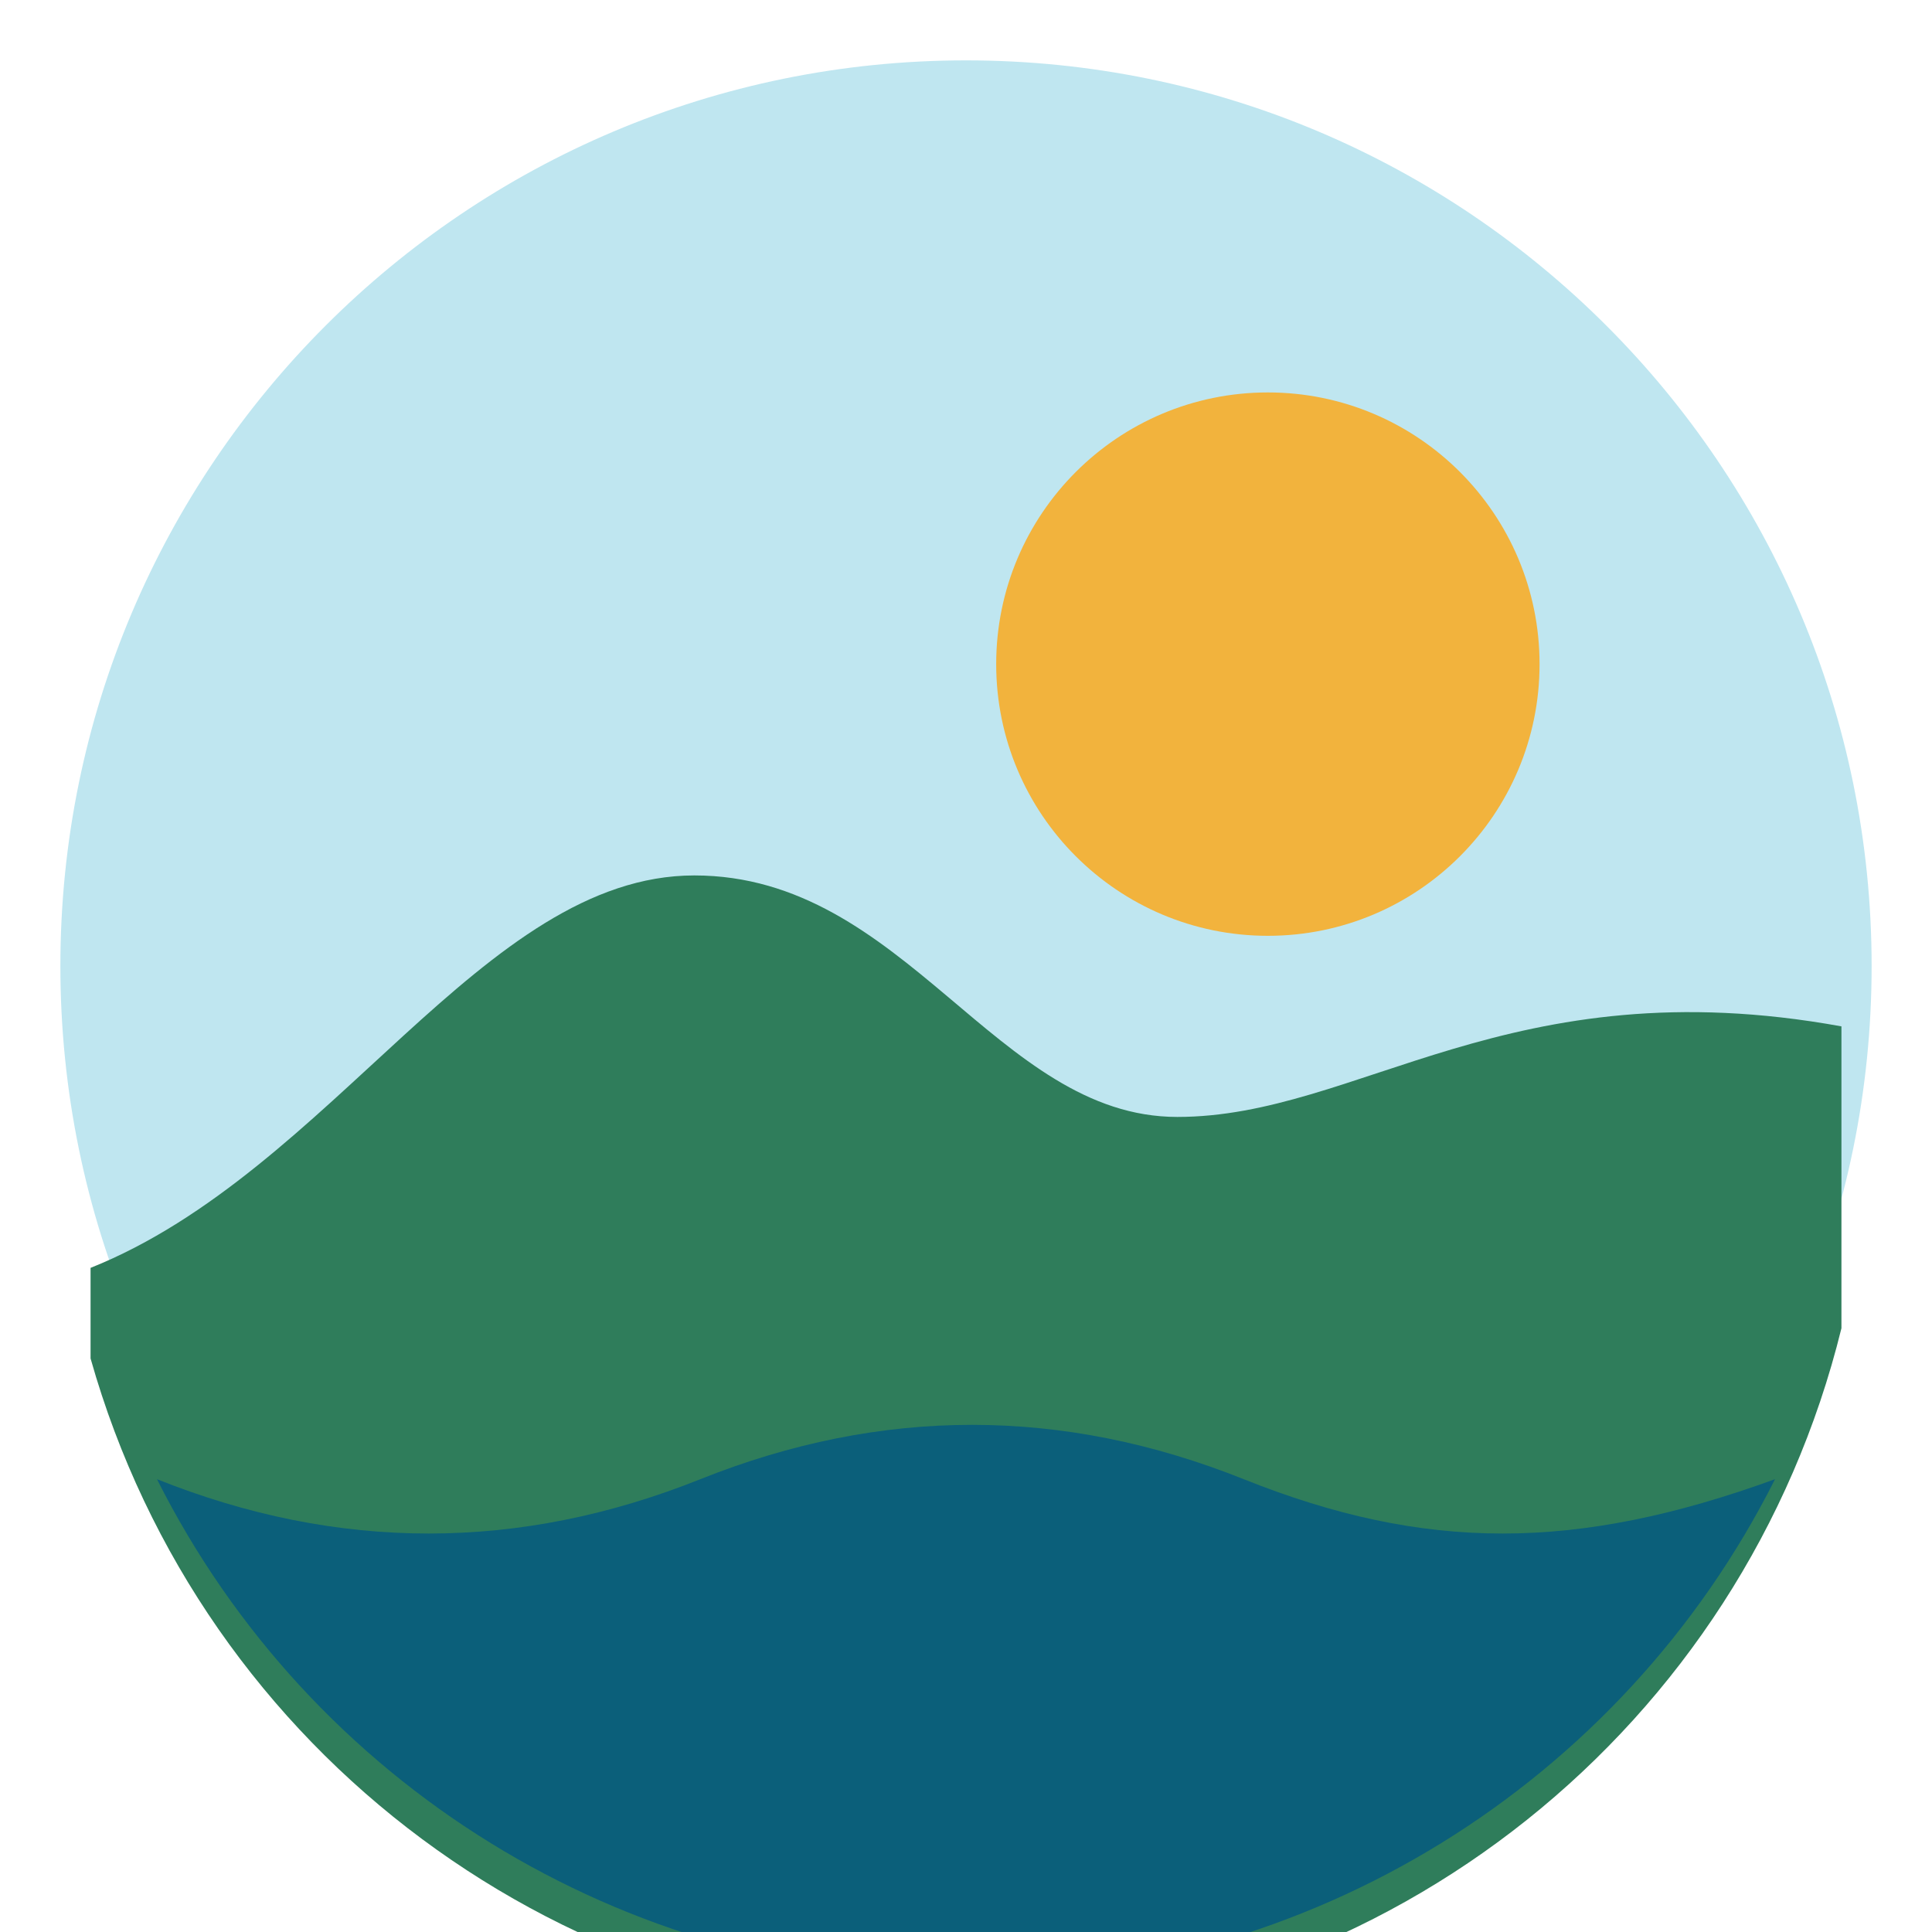
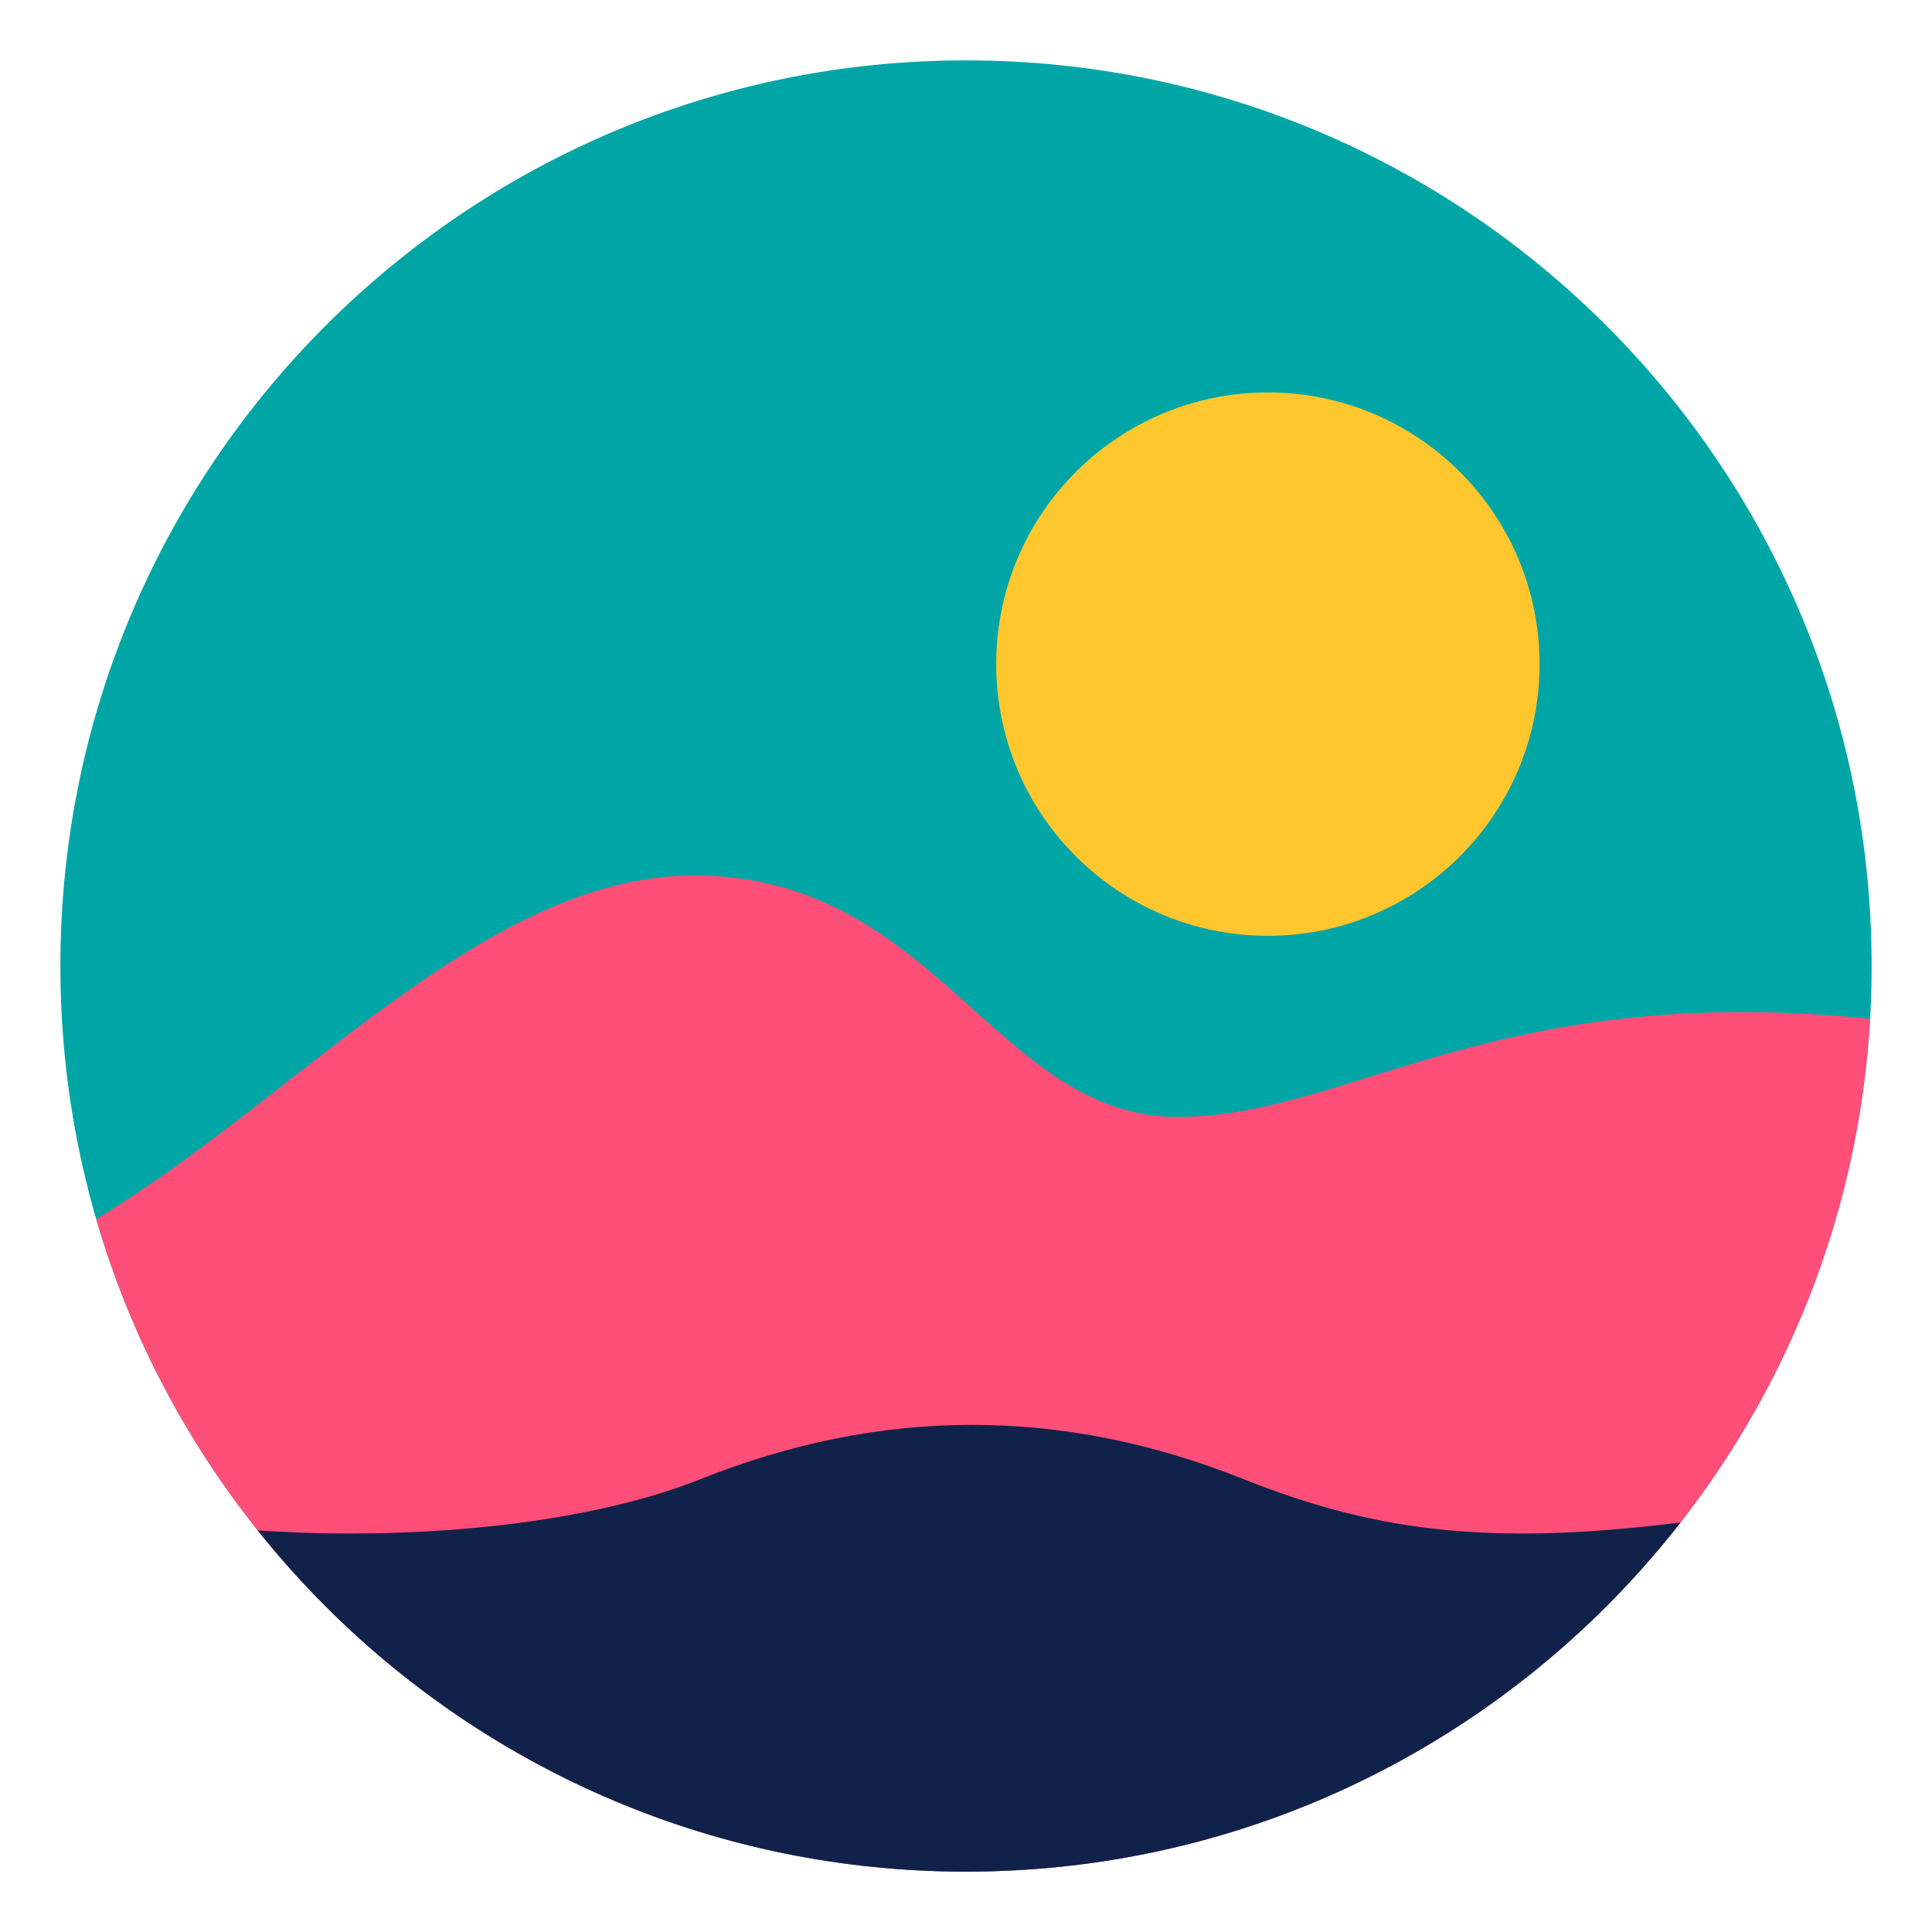
<svg xmlns="http://www.w3.org/2000/svg" viewBox="0 0 32 32">
-   <circle cx="16" cy="16" r="15" fill="#bfe6f0" />
-   <circle cx="21" cy="11" r="4.5" fill="#f2b33d" />
-   <path d="M1.5 21c4-1.6 6.5-6.5 10-6.5s5 4 8 4 5.5-2.5 11-1.5V22a15 15 0 0 1-29 .5Z" fill="#2f7d5b" />
-   <path d="M2.6 24.5c3 1.2 6 1.2 9 0s6-1.2 9 0 5.5 1.2 8.8 0A15 15 0 0 1 2.6 24.5Z" fill="#0b5f7a" />
+   <defs>
+     <clipPath id="c">
+       <circle cx="16" cy="16" r="15" />
+     </clipPath>
+   </defs>
+   <g clip-path="url(#c)">
+     <rect width="32" height="32" fill="#00a6a6" />
+     <circle cx="21" cy="11" r="4.5" fill="#ffc62e" />
+     <path d="M0 21c4-1.6 7.5-6.5 11.5-6.5s5 4 8 4 5.5-2.5 12.5-1.5V32H0Z" fill="#ff4f79" />
+     <path d="M0 24.5c3 1.2 8.6 1.2 11.6 0s6-1.2 9 0 5.5 1.2 11.4 0V32H0Z" fill="#10224a" />
+   </g>
</svg>
